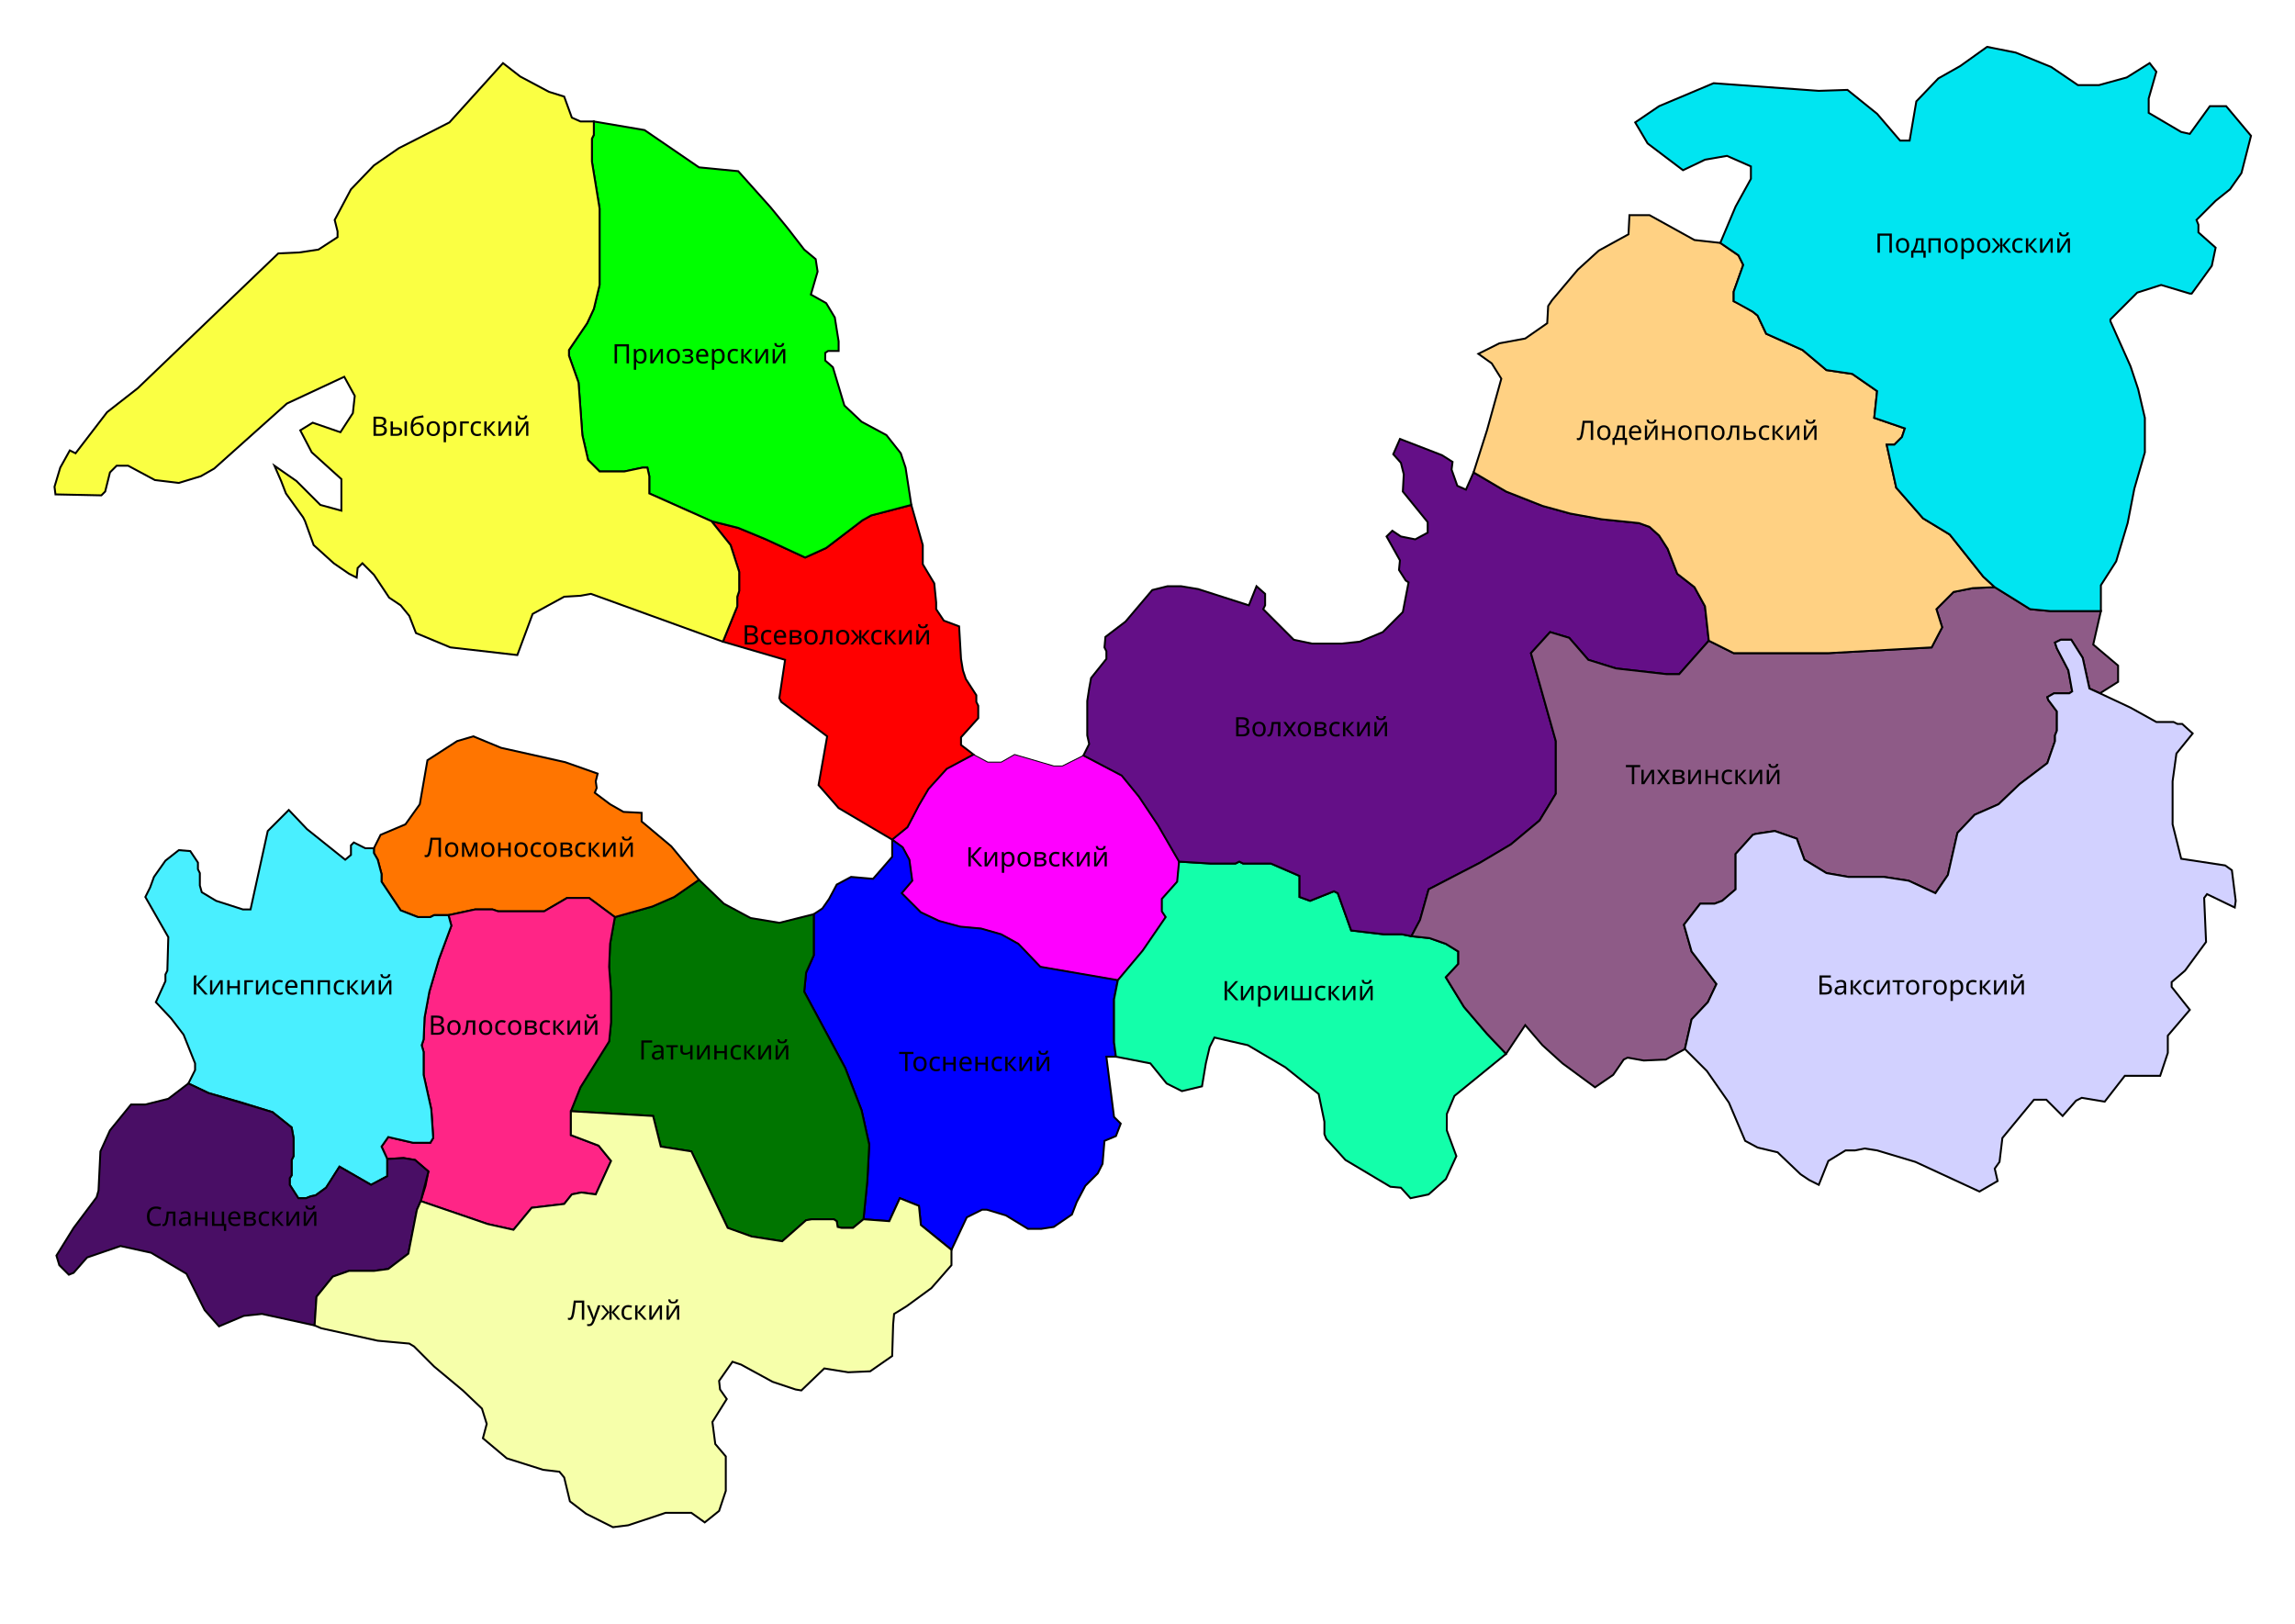
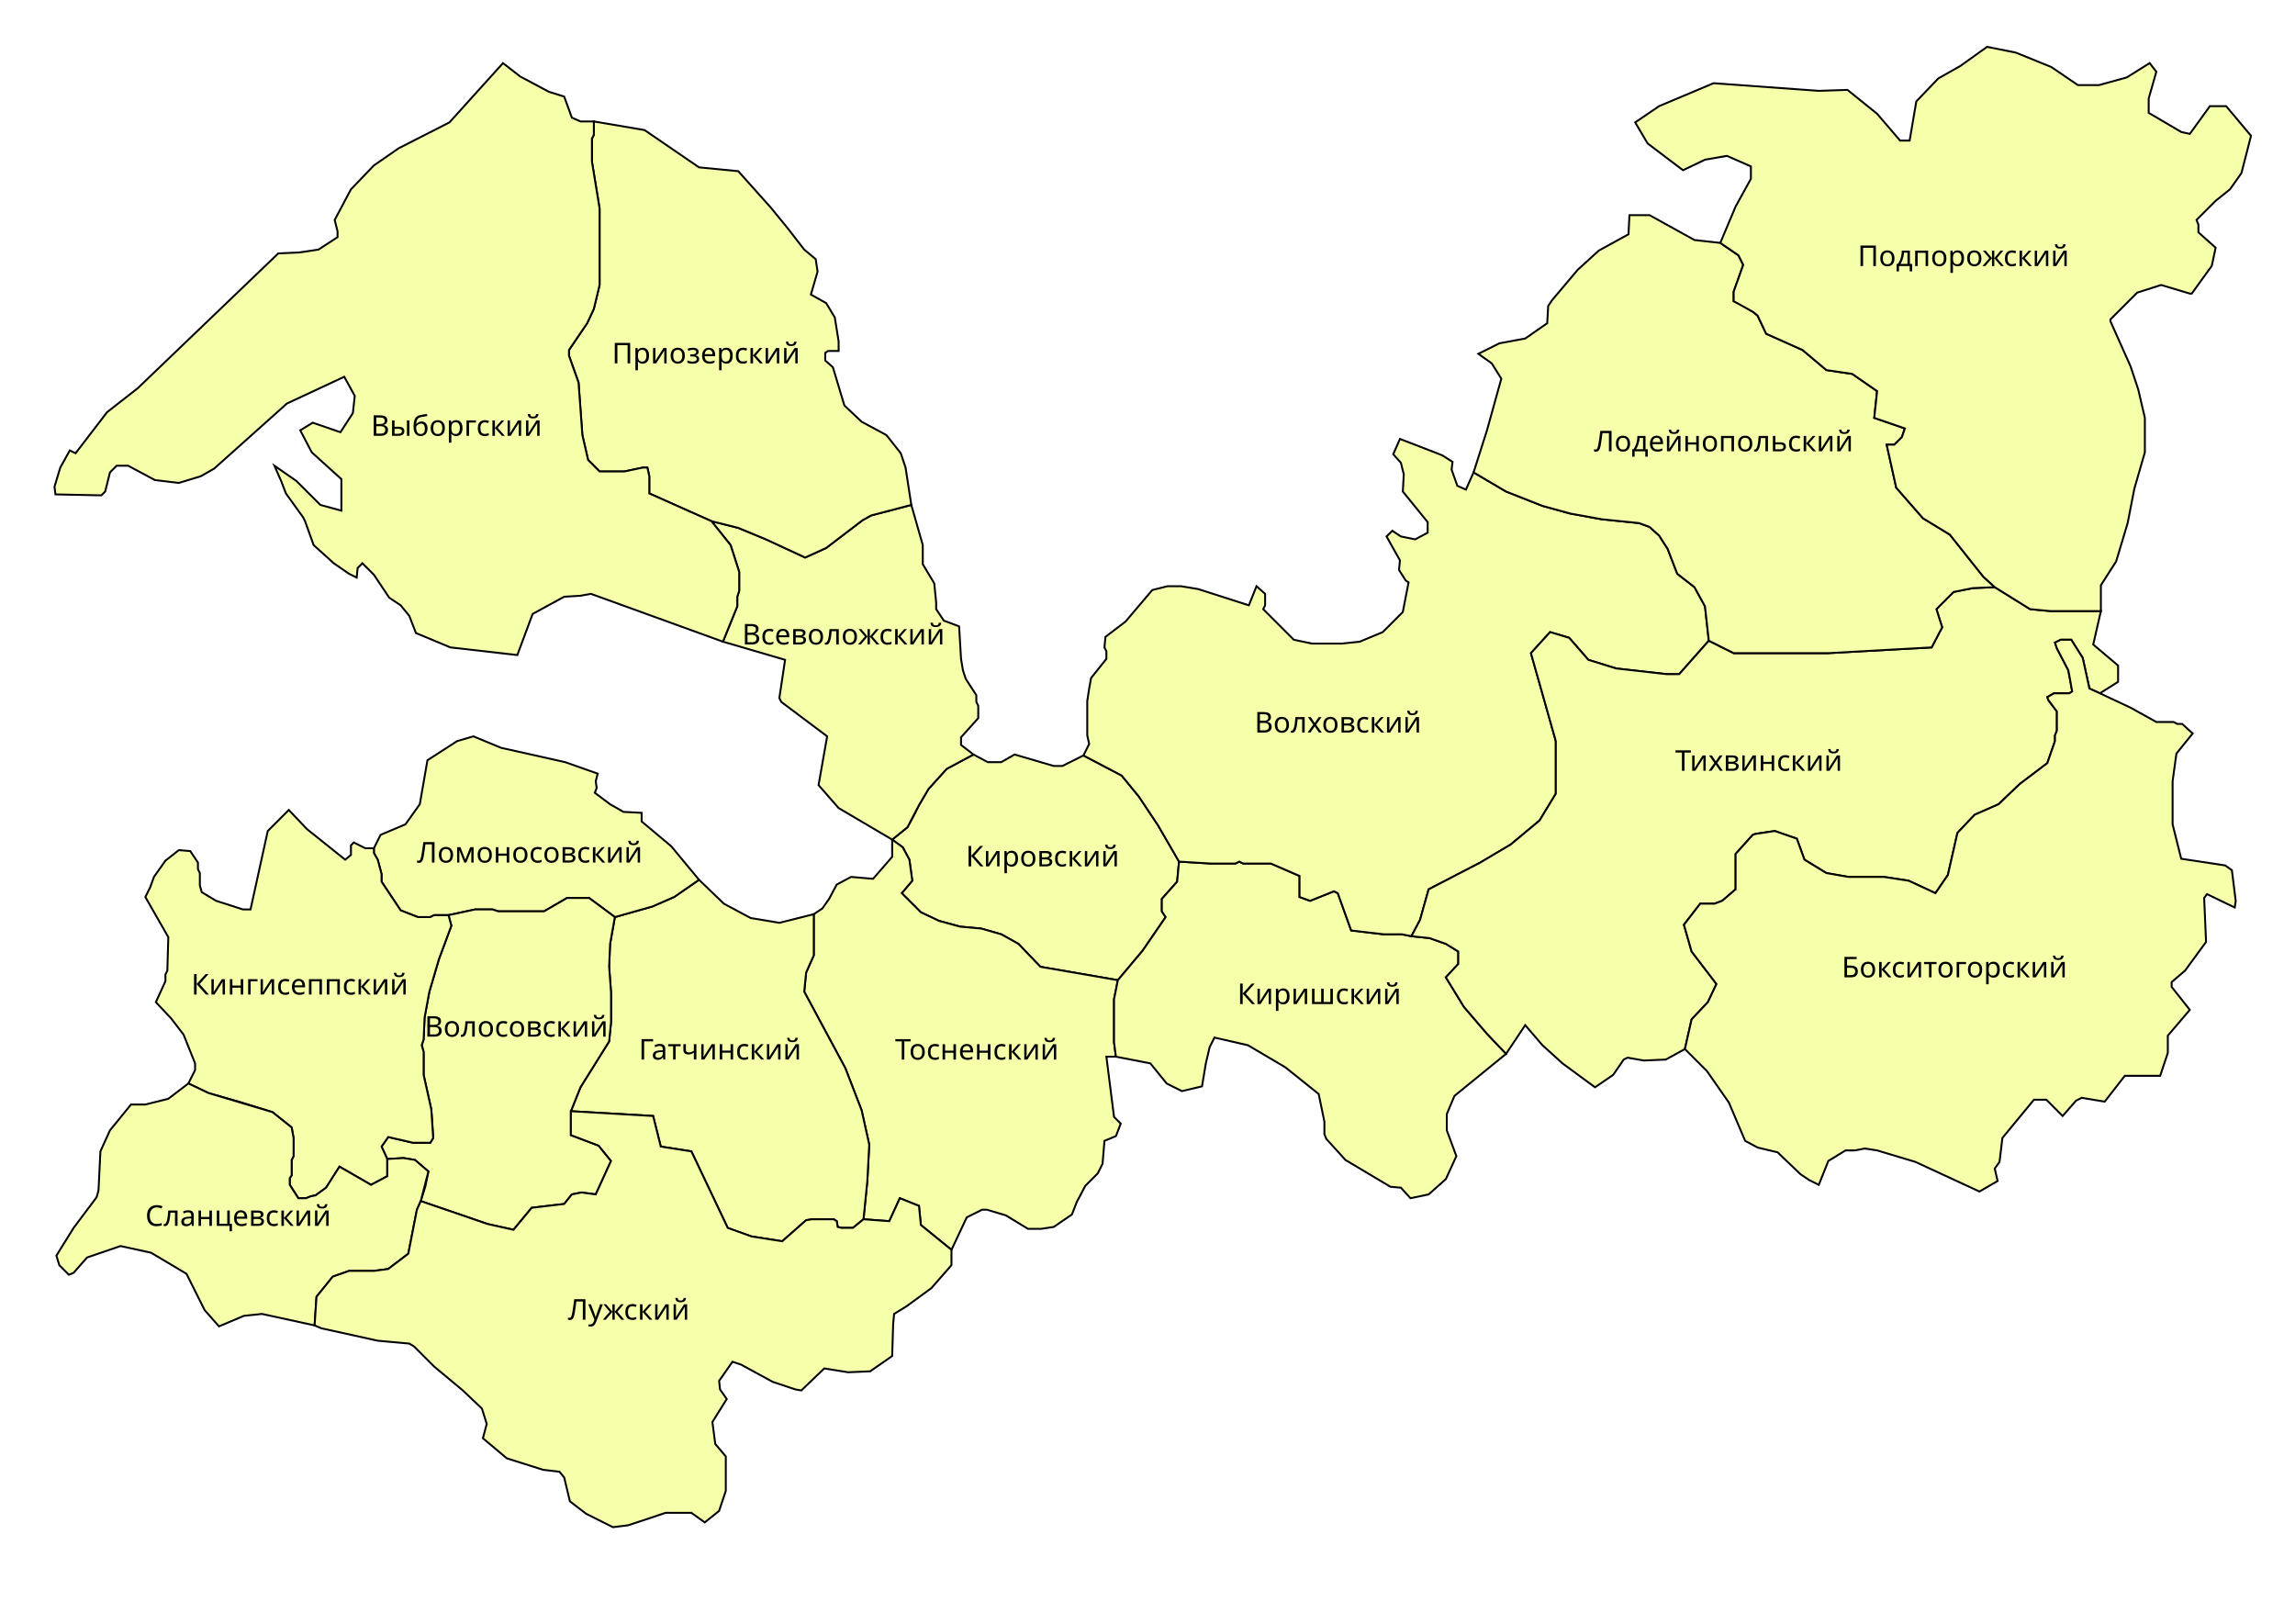
<svg xmlns="http://www.w3.org/2000/svg" version="1.1" id="svg236" width="1200" height="849" viewBox="0 0 1200 849">
-   <defs id="defs240">
-     <style id="style1109">
- .podporozhskij {
-   fill:#00e5f1;
-   fill-opacity:1;
-   stroke:#000000;
-   stroke-linecap:butt;
-   stroke-linejoin:miter;
-   stroke-opacity:1;
-   stroke-width:1px;
+   <style id="style172">
+ .default-title { 
+     fill:#000000;
+     fill-opacity:1;
+     font-family:sans-serif;
+     font-size:15px;
+     font-style:normal;
+     font-weight:normal;
+     line-height:1.25;
+     stroke:none;
}
- .lodejnopolskij {
-   fill:#ffd183;
-   fill-opacity:1;
-   stroke:#000000;
-   stroke-linecap:butt;
-   stroke-linejoin:miter;
-   stroke-opacity:1;
-   stroke-width:1px;
- }
- .baksitogorskij {
-   fill:#d2d1ff;
-   fill-opacity:1;
-   stroke:#000000;
-   stroke-linecap:butt;
-   stroke-linejoin:miter;
-   stroke-opacity:1;
-   stroke-width:1px;
- }
- .baksitogorskij-title {
-   fill:#000000;
-   fill-opacity:1;
-   font-family:sans-serif;
-   font-size:14px;
-   font-style:normal;
-   font-weight:normal;
-   line-height:1.25;
-   stroke:none;
- }
- .lodejnopolskij-title {
-   fill:#000000;
-   fill-opacity:1;
-   font-family:sans-serif;
-   font-size:14px;
-   font-style:normal;
-   font-weight:normal;
-   line-height:1.25;
-   stroke:none;
- }
- .podporozhskij-title {
-   fill:#000000;
-   fill-opacity:1;
-   font-family:sans-serif;
-   font-size:14px;
-   font-style:normal;
-   font-weight:normal;
-   line-height:1.25;
-   stroke:none;
- }
- .tihvinskij-title {
-   fill:#000000;
-   fill-opacity:1;
-   font-family:sans-serif;
-   font-size:14px;
-   font-style:normal;
-   font-weight:normal;
-   line-height:1.25;
-   stroke:none;
- }
- .volhovskij-title {
-   fill:#000000;
-   fill-opacity:1;
-   font-family:sans-serif;
-   font-size:14px;
-   font-style:normal;
-   font-weight:normal;
-   line-height:1.25;
-   stroke:none;
- }
- .kirishskij-title {
-   display:inline;
-   fill:#000000;
-   fill-opacity:1;
-   font-family:sans-serif;
-   font-size:14px;
-   font-style:normal;
-   font-weight:normal;
-   line-height:1.25;
-   stroke:none;
- }
- .luzhskij-title {
-   fill:#000000;
-   fill-opacity:1;
-   font-family:sans-serif;
-   font-size:14px;
-   font-style:normal;
-   font-weight:normal;
-   line-height:1.25;
-   stroke:none;
- }
- .slancevskij-title {
-   fill:#000000;
-   fill-opacity:1;
-   font-family:sans-serif;
-   font-size:14px;
-   font-style:normal;
-   font-weight:normal;
-   line-height:1.25;
-   stroke:none;
- }
- .kingiseppskij-title {
-   fill:#000000;
-   fill-opacity:1;
-   font-family:sans-serif;
-   font-size:14px;
-   font-style:normal;
-   font-weight:normal;
-   line-height:1.25;
-   stroke:none;
- }
- .volosovskij-title {
-   fill:#000000;
-   fill-opacity:1;
-   font-family:sans-serif;
-   font-size:14px;
-   font-style:normal;
-   font-weight:normal;
-   line-height:1.25;
-   stroke:none;
- }
- .lomonosovskij-title {
-   fill:#000000;
-   fill-opacity:1;
-   font-family:sans-serif;
-   font-size:14px;
-   font-style:normal;
-   font-weight:normal;
-   line-height:1.25;
-   stroke:none;
- }
- .gatchinskij-title {
-   fill:#000000;
-   fill-opacity:1;
-   font-family:sans-serif;
-   font-size:14px;
-   font-style:normal;
-   font-weight:normal;
-   line-height:1.25;
-   stroke:none;
- }
- .vyborgskij-title {
-   display:inline;
-   fill:#000000;
-   fill-opacity:1;
-   font-family:sans-serif;
-   font-size:14px;
-   font-style:normal;
-   font-weight:normal;
-   line-height:1.25;
-   stroke:none;
- }
- .priozerskij-title {
-   display:inline;
-   fill:#000000;
-   fill-opacity:1;
-   font-family:sans-serif;
-   font-size:14px;
-   font-style:normal;
-   font-weight:normal;
-   line-height:1.25;
-   stroke:none;
- }
- .vsevolozhskij-title {
-   display:inline;
-   fill:#000000;
-   fill-opacity:1;
-   font-family:sans-serif;
-   font-size:14px;
-   font-style:normal;
-   font-weight:normal;
-   line-height:1.25;
-   stroke:none;
- }
- .tosnenskij-title {
-   fill:#000000;
-   fill-opacity:1;
-   font-family:sans-serif;
-   font-size:14px;
-   font-style:normal;
-   font-weight:normal;
-   line-height:1.25;
-   stroke:none;
- }
- .kirovskij-title {
-   fill:#000000;
-   fill-opacity:1;
-   font-family:sans-serif;
-   font-size:14px;
-   font-style:normal;
-   font-weight:normal;
-   line-height:1.25;
-   stroke:none;
- }
+ .default-fill { fill:#f6ffaa;    fill-opacity:1; }
+ .default-stroke { stroke:#000000;    stroke-linecap:butt;    stroke-linejoin:miter;    stroke-opacity:1;    stroke-width:1px; }
</style>
-   </defs>
-   <g id="layer3" style="display:inline">
-     <path style="display:inline;fill:#fe00ff;fill-opacity:1;stroke:#000000;stroke-width:0.5;stroke-linecap:butt;stroke-linejoin:round;stroke-miterlimit:4;stroke-dasharray:none;stroke-opacity:1" d="m 509,394.5 -14,7.5 -9.5,10.5 -5,8.5 -3,6 -3,5.5 -8,6.5 5.5,4 3.5,6.5 1.5,11 -5.5,6.5 10,10 9.5,4.5 11,3 11,1 10.5,3 9,5 11.5,12 40.5,7 13,-15.5 12,-17.5 -2,-3 V 470 l 8,-9 1,-10.5 -11,-19 -10,-15 -9,-11 -20,-10.5 -11,5.5 H 551 l -20.5,-6 -7,4 h -7 l -7.5,-4" id="path255" />
-     <text xml:space="preserve" x="504.988" y="452.993" id="text240" class="kirovskij-title">
-       <tspan id="tspan238" x="504.988" y="452.993">Кировский</tspan>
-     </text>
-   </g>
-   <g id="layer4" style="display:inline">
-     <path style="display:inline;fill:#0000ff;fill-opacity:1;stroke:#000000;stroke-width:1px;stroke-linecap:butt;stroke-linejoin:miter;stroke-opacity:1" d="m 466.5,439 5.5,4 3.5,6.5 1.5,11 -5.5,6.5 10,10 9.5,4.5 11,3 11,1 10.5,3 9,5 11.5,12 40.5,7 -2,10 V 545 l 1,7.5 h -5 l 4,31.5 3.5,3.5 -2.5,6.5 -6,2.5 -1,12 -2.5,5 -6.5,6.5 -4.5,8.5 -2.5,6.5 -9.5,6.5 -6.5,1 h -7 l -11.5,-7 -10,-3 h -2.5 l -8,4 -8,17 -16,-13 -1,-10 -10,-4 -5.5,12 -13.5,-1 2,-20 1,-19 -4,-18 -8.5,-22 -21.5,-40 1,-10 4,-9 V 478 l 4.5,-3 3.5,-5 4,-7.5 7.5,-4 11.5,1 10,-11.5 z" id="path1090" />
-     <text xml:space="preserve" x="470" y="560" id="text236" class="tosnenskij-title">
-       <tspan id="tspan234" x="470" y="560">Тосненский</tspan>
-     </text>
-   </g>
-   <g id="layer7" style="display:inline">
-     <path style="fill:#ff0000;fill-opacity:1;fill-rule:nonzero;stroke:#000000;stroke-width:1px;stroke-linecap:butt;stroke-linejoin:miter;stroke-opacity:1" d="m 466.5,439 8,-6.5 6,-11.5 5,-8.5 9.5,-10.5 14,-7.5 -6.5,-5 v -4 l 9,-10 V 369 l -1,-2 v -3.5 l -5.5,-8.5 -1.5,-4.5 -1,-6 -1,-17 -8,-3 -4,-6 V 315 l -1,-10 -6,-10 v -10 l -6,-21 -21,5.5 -4.5,2.5 -19,14.5 -11,5 -20.5,-9.5 -14.5,-6 -14,-3.5 10,12.5 4.5,14 v 10 l -1,3 v 5 l -7.5,18.5 32.5,9.5 -3,20 1,2 24,18 -4.5,25.5 10.5,12 z" id="path1119" />
-     <text xml:space="preserve" x="388.052" y="336.96" id="text194" class="vsevolozhskij-title">
-       <tspan id="tspan192" x="388.052" y="336.96">Всеволожский</tspan>
-     </text>
-   </g>
-   <g id="layer8" style="display:inline">
-     <path style="fill:#00ff00;fill-opacity:1;stroke:#000000;stroke-width:1px;stroke-linecap:butt;stroke-linejoin:miter;stroke-opacity:1" d="m 372,272.5 14,3.5 14.5,6 20.5,9.5 11,-5 19,-14.5 4.5,-2.5 21,-5.5 -3,-19.5 -2.5,-7.5 -7.5,-9.5 -13,-7 -9,-8.5 -6,-20 -4,-3.5 v -4 l 1.5,-1 h 5.5 v -5 l -2,-12.5 -4.5,-7.5 -8,-4.5 3.5,-12 -1,-6.5 -6,-5 -8.5,-11 -9,-11 -17,-19 -20.5,-2 L 337,68 310.5,63.5 v 7 l -1,2 v 12 l 4,24.5 v 40 l -3,12.5 -3.5,7.5 -9.5,14 v 3 l 5,14 2,27.5 3,13 6,6 h 13 l 9.5,-2 h 2.5 l 1,4.5 v 9 z" id="path1122" />
-     <text xml:space="preserve" x="320" y="190" id="text190" class="priozerskij-title">
-       <tspan id="tspan188" x="320" y="190">Приозерский</tspan>
-     </text>
-   </g>
-   <g id="layer9" style="display:inline">
-     <path style="display:inline;fill:#faff43;fill-opacity:1;stroke:#000000;stroke-width:1px;stroke-linecap:butt;stroke-linejoin:miter;stroke-opacity:1" d="m 310.5,63.5 v 7 l -1,2 v 12 l 4,24.5 v 40 l -3,12.5 -3.5,7.5 -9.5,14 v 3 l 5,14 2,27.5 3,13 6,6 h 13 l 9.5,-2 h 2.5 l 1,4.5 v 9 l 32.5,14.5 10,12.5 4.5,14 v 10 l -1,3 v 5 l -7.5,18.5 -69,-25 -5.5,1 -8.5,0.5 -16.5,9 -8,21.5 -35,-4 -18,-7.5 -3.5,-9 -4.5,-5.5 -6,-4 -8,-12 -6,-6 -2.5,2.5 -0.5,5 -4,-2 -8,-5.5 -10.5,-9.5 -4.5,-12.5 -1,-2 -9,-12.5 -2.5,-6.5 -3.5,-8 11.5,8 12.5,12.5 11,3 v -16.5 l -15.5,-14 -6,-11.5 6.5,-4 14.5,5 6.5,-10 1,-9 -5.5,-10 -30,14 -38,34 -7,4 -11.5,3.5 L 81,251 67,243.5 h -6 l -3.5,3.5 -2.5,10 -2,2 -24,-0.5 -0.5,-4 3,-10 5,-9 3,1.5 16.5,-21.5 16,-12.5 73.5,-70.5 11,-0.5 10,-1.5 10,-6.5 v -3 l -1.5,-6 8.5,-16 12,-12.5 13,-9 26.5,-13.5 28,-31 9,7 15,8 8,2.5 4,11 4.5,2 z" id="path1125" />
-     <text xml:space="preserve" x="193.944" y="227.864" id="text186" class="vyborgskij-title">
-       <tspan id="tspan184" x="193.944" y="227.864">Выборгский</tspan>
-     </text>
-   </g>
-   <g id="layer10" style="display:inline">
-     <path style="fill:#007500;fill-opacity:1;stroke:#000000;stroke-width:1px;stroke-linecap:butt;stroke-linejoin:miter;stroke-opacity:1" d="m 425.5,478 v 21.5 l -4,9 -1,10 21.5,40 8.5,22 4,18 -1,19 -2,20 -5.5,4.5 h -6 l -2,-0.5 -0.5,-3 -1.5,-1 h -11.5 l -3,0.5 -12.5,11 -16,-2.5 -10,-3.5 -2.5,-1 -9.5,-20 -9.5,-20 -16,-2.5 -4,-16 -43,-2.5 5,-12.5 15,-24 1,-10 V 519 l -1,-13.5 0.5,-12 2.5,-14 19.5,-5.5 11.5,-5 13,-9 13,12.5 14,7.5 15,2.5 z" id="path1128" />
-     <text xml:space="preserve" x="333.991" y="553.991" id="text212" class="gatchinskij-title">
-       <tspan id="tspan210" x="333.991" y="553.991">Гатчинский</tspan>
-     </text>
-   </g>
-   <g id="layer11" style="display:inline">
-     <path style="fill:#ff7500;fill-opacity:1;stroke:#000000;stroke-width:1px;stroke-linecap:butt;stroke-linejoin:miter;stroke-opacity:1" d="m 321.5,479.5 19.5,-5.5 11.5,-5 13,-9 -14.5,-17.5 -15.5,-13 V 425 l -9.5,-0.5 -7,-4 -8,-6 1,-2.5 -0.5,-3.5 1,-4 -17,-6 -33.5,-7.5 -14.5,-6 -8.5,2.5 -15.5,10 -4,23 -7.5,10.5 -13,5.5 -3.5,7 v 2.5 l 2,3.5 2,7.5 v 4 l 10,15 9,3.5 h 6.5 l 2,-1 h 7.5 l 14,-3 h 9 l 3,1 h 24 l 12,-7 H 308 Z" id="path1131" />
-     <text xml:space="preserve" x="222.019" y="448.005" id="text216" class="lomonosovskij-title">
-       <tspan id="tspan214" x="222.019" y="448.005">Ломоносовский</tspan>
-     </text>
-   </g>
-   <g id="layer12" style="display:inline">
-     <path style="fill:#ff2586;fill-opacity:1;stroke:#000000;stroke-width:1px;stroke-linecap:butt;stroke-linejoin:miter;stroke-opacity:1" d="m 234.5,478.5 1.5,5.5 -6.5,17.5 -5,17 -2.5,13.5 -0.5,11.5 -1,3 1,3.5 v 12 l 4,18 0.5,6.5 0.5,8.5 -1.5,2.5 h -9 l -13,-3 -3.5,5 3,6.5 8.5,-0.5 6,1 7,6 -1.5,7.5 -2.5,8 35,12 13.5,3 9.5,-11.5 17,-2 4,-5 5,-1 7.5,1 8,-17.5 -6.5,-8 -14.5,-5.5 V 581 l 5,-12.5 15,-24 1,-10 V 519 l -1,-13.5 0.5,-12 2.5,-14 -13.5,-10 h -11.5 l -12,7 h -24 l -3,-1 h -9 z" id="path1134" />
-     <text xml:space="preserve" x="224.014" y="541.021" id="text220" class="volosovskij-title">
-       <tspan id="tspan218" x="224.014" y="541.021">Волосовский</tspan>
-     </text>
-   </g>
-   <g id="layer13" style="display:inline">
-     <path style="fill:#49efff;fill-opacity:1;stroke:#000000;stroke-width:1px;stroke-linecap:butt;stroke-linejoin:miter;stroke-opacity:1" d="M 195.5,443.5 H 191 l -6,-3 -1.5,1.5 v 5 l -3,2.5 -20,-16 -9.5,-10 -11,11 -9,41 h -4 l -14,-4.5 -7.5,-4.5 -1,-3.5 v -6.5 l -1,-2 V 451 l -4,-6 -6,-0.5 -7,5.5 -6,8.5 -2,5.5 -2.5,5 12,21 -0.5,17.5 -1,2 v 3.5 l -5,11 8,8.5 6.5,8.5 6,15 v 3.5 l -3.5,7 10.5,5 17.5,5 16,5 10,8 1,5.5 v 9.5 l -1,2 v 8 l -1,1.5 v 3.5 l 4.5,7 h 4 l 2.5,-1 2.5,-0.5 5.5,-4 7,-11 16.5,9.5 8.5,-4.5 v -9 l -3,-6.5 3.5,-5 13,3 h 9 l 1.5,-2.5 -1,-15 -4,-18 v -12 l -1,-3.5 1,-3 0.5,-11.5 2.5,-13.5 5,-17 6.5,-17.5 -1.5,-5.5 H 227 l -2,1 h -6.5 l -9,-3.5 -10,-15 v -4 l -2,-7.5 -2,-3.5 z" id="path1137" />
-     <text xml:space="preserve" x="100" y="520" id="text224" class="kingiseppskij-title">
-       <tspan id="tspan222" x="100" y="520">Кингисеппский</tspan>
-     </text>
-   </g>
-   <g id="layer14" style="display:inline">
-     <path style="display:inline;fill:#490e65;fill-opacity:1;stroke:#000000;stroke-width:1px;stroke-linecap:butt;stroke-linejoin:miter;stroke-opacity:1" d="m 98.5,566.5 10.5,5 33.5,10 10,8 1,5.5 v 9.5 l -1,2 v 8 l -1,1.5 v 3.5 l 4.5,7 h 4 l 2.5,-1 2.5,-0.5 5.5,-4 7,-11 16.5,9.5 8.5,-4.5 v -9 l 8.5,-0.5 6,1 7,6 -4,15.5 -2,4.5 -4.5,23 -10.5,8 -7.5,1 h -13 l -8.5,3 -8.5,10.5 -1,15 -27.5,-6 -9.5,1 -13,5.5 L 107,685 97.5,666 79,655 l -16,-3.5 -17.5,6 -7,8 -2.5,1 -5,-5 -1.5,-5 9,-14.5 12,-16 1,-3.5 1,-20.5 5,-11 11,-13.5 H 76 l 12,-3 z" id="path1140" />
-     <text xml:space="preserve" x="75.962" y="640.974" id="text228" class="slancevskij-title">
-       <tspan id="tspan226" x="75.962" y="640.974">Сланцевский</tspan>
-     </text>
-   </g>
-   <g id="layer15" style="display:inline">
-     <path style="fill:#f6ffaa;fill-opacity:1;stroke:#000000;stroke-width:1px;stroke-linecap:butt;stroke-linejoin:miter;stroke-opacity:1" d="m 164.5,693 1,-15 8.5,-10.5 8.5,-3 h 13 l 7.5,-1 10.5,-8 4.5,-23 2,-4.5 35,12 13.5,3 9.5,-11.5 17,-2 4,-5 5,-1 7.5,1 8,-17.5 -6.5,-8 -14.5,-5.5 V 581 l 43,2.5 4,16 16,2.5 19,40 12.5,4.5 16,2.5 12.5,-11 3,-0.5 H 436 l 1.5,1 0.5,3 2,0.5 h 6 l 5.5,-4.5 13.5,1 5.5,-12 10,4 1,10 16,13 v 8 l -10.5,12 -13,9.5 -6.5,4 -0.5,5.5 -0.5,16.5 -11.5,8 -11.5,0.5 -12.5,-2 -12,11.5 -3,-0.5 -12,-4 -16.5,-9 -4.5,-1.5 -7,10 0.5,4.5 3.5,5 -7.5,12 1.5,11.5 5.5,6.5 v 18 l -3.5,10.5 -7.5,6 -7,-5 H 348 l -19.5,6.5 -8,1 -14,-7 -8.5,-6.5 -3,-12.5 -2.5,-3 -8.5,-1 -19,-6 -12.5,-10.5 2,-7.5 -2.5,-8 L 242,727 227,714.5 216.5,704 214,702.5 197.5,701 168,694.5 Z" id="path1143" />
-     <text xml:space="preserve" x="296.937" y="690" id="text232" class="luzhskij-title">
-       <tspan id="tspan230" x="296.937" y="690">Лужский</tspan>
-     </text>
-   </g>
-   <g id="layer16" style="display:inline">
-     <path style="fill:#13ffaa;fill-opacity:1;stroke:#000000;stroke-width:1px;stroke-linecap:butt;stroke-linejoin:miter;stroke-opacity:1" d="m 583.5,552.5 -1,-7.5 v -22.5 l 2,-10 13,-15.5 12,-17.5 -2,-3 V 470 l 8,-9 1,-10.5 16.5,1 h 13 l 2,-1 2,1 h 14.5 l 15,6.5 v 11 l 5.5,2 12.5,-5 2,1 7,19.5 17,2 h 9.5 l 5,1 9.5,1 8.5,3 6.5,4 v 6.5 l -6.5,7 9.5,15.5 12,14 10,10.5 -27,22 -4,9.5 v 8.5 l 5,13.5 -5.5,12 -9,8 -9.5,2 -5,-5.5 -5.5,-0.5 -23.5,-14 -10,-11 -1,-2.5 v -6.5 l -3,-14.5 -17.5,-14 -19.5,-11.5 -17.5,-4 -2.5,5 -2,8.5 -2,12 -10.5,2.5 -8,-4 -8.5,-10.5 z" id="path1146" />
-     <text xml:space="preserve" x="638.979" y="522.993" id="text244" class="kirishskij-title">
-       <tspan id="tspan242" x="638.979" y="522.993">Киришский</tspan>
-     </text>
-   </g>
-   <g id="layer1" style="display:inline">
-     <path style="fill:#640f87;fill-opacity:1;stroke:#000000;stroke-width:1px;stroke-linecap:butt;stroke-linejoin:miter;stroke-opacity:1" d="m 566.5,395 20,10.5 9,11 10,15 11,19 16.5,1 h 13 l 2,-1 2,1 h 14.5 l 15,6.5 v 11 l 5.5,2 12.5,-5 2,1 7,19.5 17,2 h 9.5 l 5,1 4.5,-8.5 4.5,-16 27,-14 16,-9.5 15,-12.5 8.5,-14 v -27.5 l -13,-46 10,-11 10,3 10,11.5 14.5,4.5 26.5,3 h 6.5 l 15.5,-17.5 -2,-18 -5.5,-10 -9,-7 -5,-13 -4.5,-7 -5,-4.5 -5.5,-2 -19.5,-2 -16.5,-3 -14.5,-4 -19,-7.5 -17,-10 -4,9 -4.5,-2 -3,-8.5 0.5,-4 -5.5,-3.5 -22,-8.5 -3.5,8 4,4.5 1.5,6 -0.5,9 13,16 v 5.5 l -6.5,3.5 -7.5,-1.5 -4.5,-3 -3,3 7,12.5 -0.5,5 3.5,5.5 1.5,1 -3,15.5 -10.5,10.5 -12,5 -9.5,1 H 686 l -9.5,-2 -16,-16 1,-2 v -6 l -4.5,-4 -4,10 -26.5,-8.5 -9,-1.5 h -7 l -8,2 -14,16.5 -10.5,8 -0.5,5.5 1,2 v 4 l -8,10 -1,5.5 -1,6.5 v 18 l 1,4.5 z" id="path247" />
-     <text xml:space="preserve" x="645" y="385" id="text251" class="volhovskij-title">
-       <tspan id="tspan249" x="645" y="385">Волховский</tspan>
-     </text>
-   </g>
-   <g id="layer2" style="display:inline">
-     <path style="fill:#8e5b87;fill-opacity:1;stroke:#000000;stroke-width:1px;stroke-linecap:butt;stroke-linejoin:miter;stroke-opacity:1" d="m 787.5,551 -10,-10.5 -12,-14 -9.5,-15.5 6.5,-7 v -6.5 l -6.5,-4 -8.5,-3 -9.5,-1 4.5,-8.5 4.5,-16 27,-14 16,-9.5 15,-12.5 8.5,-14 v -27.5 l -13,-46 10,-11 10,3 10,11.5 14.5,4.5 26.5,3 h 6.5 l 15.5,-17.5 13,6.5 H 956 l 35.5,-2 18.5,-1 5.5,-10.5 -3,-9.5 9,-9 10,-2 11.5,-0.5 18.5,11.5 10.5,1 h 26.5 l -4,17.5 13,11 v 8.5 l -9.5,6 -5.5,-2.5 -3.5,-16 -6,-9.5 h -5.5 l -3,1.5 1,3 6,11.5 2,11 -1.5,1 h -8 l -3.5,2 0.5,1.5 4.5,6 v 10 l -1,2.5 v 3 l -4,11.5 -14.5,11 -11,10.5 -12.5,5.5 -9,9.5 -5,22 -6.5,9.5 -14,-6.5 -13,-2 h -18.5 l -11.5,-2 -11.5,-7 -4,-11 -11.5,-4 -10,1.5 -1.5,0.5 -9,10 V 465 l -7,6 -4,1.5 H 889 l -8.5,11 4,14 13,17 -4.5,9.5 -8.5,9 -3.5,15.5 -10,5.5 -11.5,0.5 -8.5,-1.5 -2,1 -5.5,8 -9.5,6.5 -17,-12.5 -10.5,-9.5 -9,-10.5 z" id="path273" />
-     <text xml:space="preserve" x="850" y="410" id="text256" class="tihvinskij-title">
-       <tspan id="tspan254" x="850" y="410">Тихвинский</tspan>
-     </text>
-   </g>
-   <g id="layer5" style="display:inline">
-     <path d="m 881,548.5 3.5,-15.5 8.5,-9 4.5,-9.5 -13,-17 -4,-14 8.5,-11 h 7.5 l 4,-1.5 7,-6 v -18.5 l 9,-10 1.5,-0.5 10,-1.5 11.5,4 4,11 11.5,7 11.5,2 H 985 l 13,2 14,6.5 6.5,-9.5 5,-22 9,-9.5 12.5,-5.5 11,-10.5 14.5,-11 4,-11.5 v -3 l 1,-2.5 v -10 l -4.5,-6 -0.5,-1.5 3.5,-2 h 8 l 1.5,-1 -2,-11 -6,-11.5 -1,-3 3,-1.5 h 5.5 l 6,9.5 3.5,16 5.5,2.5 16,7.5 13.5,7.5 h 9 l 2,1 h 2.5 l 5.5,5 -8.5,10.5 -2,14.5 V 431 l 4.5,18 23,3.5 3.5,2.5 2,16 -0.5,3.5 -14.5,-7 -1.5,2 1,23 -11,15 -7,6 v 2.5 l 9.5,12 -11.5,13.5 v 9 l -4,12 H 1111 l -10.5,13.5 -12,-2 -3,1.5 -7,8 -8.5,-8.5 h -6.5 l -16.5,20 -1.5,12.5 -2.5,3.5 1.5,6.5 -9.5,5.5 -33.5,-15.5 -20,-6 -6.5,-1 -5,1 h -5 l -9,5.5 -5,12.5 -5,-2.5 -4.5,-3 -11,-10.5 -1,-1 -10.5,-2.5 -6.5,-3.5 -8.5,-20 -11.5,-16.5 z" id="path275" class="baksitogorskij" />
-     <text xml:space="preserve" x="950" y="520" id="text261" class="baksitogorskij-title">
-       <tspan id="tspan259" x="950" y="520">Бакситогорский</tspan>
-     </text>
-   </g>
-   <g id="layer6" style="display:inline">
-     <path d="m 770.5,247 17,10 19,7.5 14.5,4 16.5,3 19.5,2 5.5,2 5,4.5 4.5,7 5,13 9,7 5.5,10 2,18 13,6.5 H 956 l 54,-3 5.5,-10.5 -3,-9.5 9,-9 10,-2 11.5,-0.5 -6,-5.5 -17.5,-22 -14,-8.5 -14,-16 -5,-22.5 h 4 l 4,-4 1.5,-4.5 -16,-5.5 1.5,-14 -13,-9 -13.5,-2 -12.5,-10.5 -19,-8.5 -4.5,-9.5 -2.5,-2 -6.5,-4 -3.5,-1.5 v -5 l 5,-14 -2.5,-5 -9.5,-6.5 -13.5,-1.5 -23.5,-13 H 852 l -0.5,10 -15.5,8.5 -11,10 -13.5,16 -2,3 -0.5,9 -11.5,8 -13.5,2.5 -11,5.5 3.5,2.5 3.5,2.5 5,8 -7.5,27 z" id="path277" class="lodejnopolskij" />
-     <text xml:space="preserve" x="824.48" y="230" id="text266" class="lodejnopolskij-title">
-       <tspan id="tspan264" x="824.48" y="230">Лодейнопольский</tspan>
-     </text>
-   </g>
-   <g id="layer17" style="display:inline">
-     <path d="m 899.5,127 9.5,6.5 2.5,5 -5,14 v 5 l 10,5.5 2.5,2 4.5,9.5 19,8.5 12.5,10.5 13.5,2 13,9 -1.5,14 16,5.5 -1.5,4.5 -4,4 h -4 l 5,22.5 14,16 14,8.5 17.5,22 6,5.5 18.5,11.5 10.5,1 h 26.5 V 306 l 8,-12.5 6,-20 3.5,-18 5.5,-19 v -18 l -3.5,-15 -4,-12 -10.5,-23.5 v -1 l 14,-14 12.5,-4 15,4.5 h 1 l 10.5,-14.5 2,-9.5 -9,-8 v -4 l -1,-2.5 10,-10 7.5,-6 6,-8.5 5,-19.5 -13,-15.5 h -8.5 L 1145,70 l -4.5,-1 -17,-10 v -7.5 l 4,-14 -3.5,-4.5 -12,7.5 -14.5,4 h -11 l -14,-9.5 -18.5,-7.5 -15,-3 -14,10 -11.5,6.5 -11.5,12 -3.5,20.5 h -5 l -12,-14 L 966,47 l -15,0.5 -55,-4 -28.5,12 -12.5,8.5 6.5,11 18.5,14 11.5,-5.5 11.5,-2 12.5,5.5 v 6.5 l -8,14.5 z" id="path279" class="podporozhskij" />
-     <text xml:space="preserve" x="980.334" y="132.116" id="text271" class="podporozhskij-title">
-       <tspan id="tspan269" x="980.334" y="132.116">Подпорожский</tspan>
-     </text>
-   </g>
+   <defs id="defs240" />
+   <path style="display:inline;stroke-miterlimit:4;stroke-dasharray:none" d="m 509,394.5 -14,7.5 -9.5,10.5 -5,8.5 -3,6 -3,5.5 -8,6.5 5.5,4 3.5,6.5 1.5,11 -5.5,6.5 10,10 9.5,4.5 11,3 11,1 10.5,3 9,5 11.5,12 40.5,7 13,-15.5 12,-17.5 -2,-3 V 470 l 8,-9 1,-10.5 -11,-19 -10,-15 -9,-11 -20,-10.5 -11,5.5 H 551 l -20.5,-6 -7,4 h -7 l -7.5,-4" id="kirovskij" class="default-fill  default-stroke">
+     </path>
+   <text xml:space="preserve" x="504.988" y="452.993" id="kirovskij_title" class="kirovskij-title  default-title">
+     <tspan id="tspan238" x="504.988" y="452.993">Кировский</tspan>
+   </text>
+   <path style="display:inline" d="m 466.5,439 5.5,4 3.5,6.5 1.5,11 -5.5,6.5 10,10 9.5,4.5 11,3 11,1 10.5,3 9,5 11.5,12 40.5,7 -2,10 V 545 l 1,7.5 h -5 l 4,31.5 3.5,3.5 -2.5,6.5 -6,2.5 -1,12 -2.5,5 -6.5,6.5 -4.5,8.5 -2.5,6.5 -9.5,6.5 -6.5,1 h -7 l -11.5,-7 -10,-3 h -2.5 l -8,4 -8,17 -16,-13 -1,-10 -10,-4 -5.5,12 -13.5,-1 2,-20 1,-19 -4,-18 -8.5,-22 -21.5,-40 1,-10 4,-9 V 478 l 4.5,-3 3.5,-5 4,-7.5 7.5,-4 11.5,1 10,-11.5 z" id="tosnenskij" class="default-fill  default-stroke">
+     </path>
+   <text xml:space="preserve" x="468.005" y="554.014" id="tosnenskij_title" class="tosnenskij-title  default-title">
+     <tspan id="tspan234" x="468.005" y="554.014">Тосненский</tspan>
+   </text>
+   <path style="fill-rule:nonzero" d="m 466.5,439 8,-6.5 6,-11.5 5,-8.5 9.5,-10.5 14,-7.5 -6.5,-5 v -4 l 9,-10 V 369 l -1,-2 v -3.5 l -5.5,-8.5 -1.5,-4.5 -1,-6 -1,-17 -8,-3 -4,-6 V 315 l -1,-10 -6,-10 v -10 l -6,-21 -21,5.5 -4.5,2.5 -19,14.5 -11,5 -20.5,-9.5 -14.5,-6 -14,-3.5 10,12.5 4.5,14 v 10 l -1,3 v 5 l -7.5,18.5 32.5,9.5 -3,20 1,2 24,18 -4.5,25.5 10.5,12 z" id="vsevolozhskij" class="default-fill  default-stroke">
+     </path>
+   <text xml:space="preserve" x="388.052" y="336.96" id="vsevolozhskij_title" class="vsevolozhskij-title  default-title">
+     <tspan id="tspan192" x="388.052" y="336.96">Всеволожский</tspan>
+   </text>
+   <path d="m 372,272.5 14,3.5 14.5,6 20.5,9.5 11,-5 19,-14.5 4.5,-2.5 21,-5.5 -3,-19.5 -2.5,-7.5 -7.5,-9.5 -13,-7 -9,-8.5 -6,-20 -4,-3.5 v -4 l 1.5,-1 h 5.5 v -5 l -2,-12.5 -4.5,-7.5 -8,-4.5 3.5,-12 -1,-6.5 -6,-5 -8.5,-11 -9,-11 -17,-19 -20.5,-2 L 337,68 310.5,63.5 v 7 l -1,2 v 12 l 4,24.5 v 40 l -3,12.5 -3.5,7.5 -9.5,14 v 3 l 5,14 2,27.5 3,13 6,6 h 13 l 9.5,-2 h 2.5 l 1,4.5 v 9 z" id="priozerskij" class="default-fill  default-stroke">
+     </path>
+   <text xml:space="preserve" x="320" y="190" id="priozerskij_title" class="priozerskij-title  default-title">
+     <tspan id="tspan188" x="320" y="190">Приозерский</tspan>
+   </text>
+   <path style="display:inline" d="m 310.5,63.5 v 7 l -1,2 v 12 l 4,24.5 v 40 l -3,12.5 -3.5,7.5 -9.5,14 v 3 l 5,14 2,27.5 3,13 6,6 h 13 l 9.5,-2 h 2.5 l 1,4.5 v 9 l 32.5,14.5 10,12.5 4.5,14 v 10 l -1,3 v 5 l -7.5,18.5 -69,-25 -5.5,1 -8.5,0.5 -16.5,9 -8,21.5 -35,-4 -18,-7.5 -3.5,-9 -4.5,-5.5 -6,-4 -8,-12 -6,-6 -2.5,2.5 -0.5,5 -4,-2 -8,-5.5 -10.5,-9.5 -4.5,-12.5 -1,-2 -9,-12.5 -2.5,-6.5 -3.5,-8 11.5,8 12.5,12.5 11,3 v -16.5 l -15.5,-14 -6,-11.5 6.5,-4 14.5,5 6.5,-10 1,-9 -5.5,-10 -30,14 -38,34 -7,4 -11.5,3.5 L 81,251 67,243.5 h -6 l -3.5,3.5 -2.5,10 -2,2 -24,-0.5 -0.5,-4 3,-10 5,-9 3,1.5 16.5,-21.5 16,-12.5 73.5,-70.5 11,-0.5 10,-1.5 10,-6.5 v -3 l -1.5,-6 8.5,-16 12,-12.5 13,-9 26.5,-13.5 28,-31 9,7 15,8 8,2.5 4,11 4.5,2 z" id="vyborgskij" class="default-fill  default-stroke">
+     </path>
+   <text xml:space="preserve" x="193.944" y="227.864" id="vyborgskij_title" class="vyborgskij-title  default-title">
+     <tspan id="tspan184" x="193.944" y="227.864">Выборгский</tspan>
+   </text>
+   <path d="m 425.5,478 v 21.5 l -4,9 -1,10 21.5,40 8.5,22 4,18 -1,19 -2,20 -5.5,4.5 h -6 l -2,-0.5 -0.5,-3 -1.5,-1 h -11.5 l -3,0.5 -12.5,11 -16,-2.5 -10,-3.5 -2.5,-1 -9.5,-20 -9.5,-20 -16,-2.5 -4,-16 -43,-2.5 5,-12.5 15,-24 1,-10 V 519 l -1,-13.5 0.5,-12 2.5,-14 19.5,-5.5 11.5,-5 13,-9 13,12.5 14,7.5 15,2.5 z" id="gatchinskij" class="default-fill  default-stroke">
+     </path>
+   <text xml:space="preserve" x="333.991" y="553.991" id="gatchinskij_title" class="gatchinskij-title  default-title">
+     <tspan id="tspan210" x="333.991" y="553.991">Гатчинский</tspan>
+   </text>
+   <path d="m 321.5,479.5 19.5,-5.5 11.5,-5 13,-9 -14.5,-17.5 -15.5,-13 V 425 l -9.5,-0.5 -7,-4 -8,-6 1,-2.5 -0.5,-3.5 1,-4 -17,-6 -33.5,-7.5 -14.5,-6 -8.5,2.5 -15.5,10 -4,23 -7.5,10.5 -13,5.5 -3.5,7 v 2.5 l 2,3.5 2,7.5 v 4 l 10,15 9,3.5 h 6.5 l 2,-1 h 7.5 l 14,-3 h 9 l 3,1 h 24 l 12,-7 H 308 Z" id="lomonosovskij" class="default-fill  default-stroke">
+     </path>
+   <text xml:space="preserve" x="218.028" y="450.998" id="lomonosovskij_title" class="lomonosovskij-title  default-title">
+     <tspan id="tspan214" x="218.028" y="450.998">Ломоносовский</tspan>
+   </text>
+   <path d="m 234.5,478.5 1.5,5.5 -6.5,17.5 -5,17 -2.5,13.5 -0.5,11.5 -1,3 1,3.5 v 12 l 4,18 0.5,6.5 0.5,8.5 -1.5,2.5 h -9 l -13,-3 -3.5,5 3,6.5 8.5,-0.5 6,1 7,6 -1.5,7.5 -2.5,8 35,12 13.5,3 9.5,-11.5 17,-2 4,-5 5,-1 7.5,1 8,-17.5 -6.5,-8 -14.5,-5.5 V 581 l 5,-12.5 15,-24 1,-10 V 519 l -1,-13.5 0.5,-12 2.5,-14 -13.5,-10 h -11.5 l -12,7 h -24 l -3,-1 h -9 z" id="volosovskij" class="default-fill  default-stroke">
+     </path>
+   <text xml:space="preserve" x="222.019" y="542.019" id="volosovskij_title" class="volosovskij-title  default-title">
+     <tspan id="tspan218" x="222.019" y="542.019">Волосовский</tspan>
+   </text>
+   <path d="M 195.5,443.5 H 191 l -6,-3 -1.5,1.5 v 5 l -3,2.5 -20,-16 -9.5,-10 -11,11 -9,41 h -4 l -14,-4.5 -7.5,-4.5 -1,-3.5 v -6.5 l -1,-2 V 451 l -4,-6 -6,-0.5 -7,5.5 -6,8.5 -2,5.5 -2.5,5 12,21 -0.5,17.5 -1,2 v 3.5 l -5,11 8,8.5 6.5,8.5 6,15 v 3.5 l -3.5,7 10.5,5 17.5,5 16,5 10,8 1,5.5 v 9.5 l -1,2 v 8 l -1,1.5 v 3.5 l 4.5,7 h 4 l 2.5,-1 2.5,-0.5 5.5,-4 7,-11 16.5,9.5 8.5,-4.5 v -9 l -3,-6.5 3.5,-5 13,3 h 9 l 1.5,-2.5 -1,-15 -4,-18 v -12 l -1,-3.5 1,-3 0.5,-11.5 2.5,-13.5 5,-17 6.5,-17.5 -1.5,-5.5 H 227 l -2,1 h -6.5 l -9,-3.5 -10,-15 v -4 l -2,-7.5 -2,-3.5 z" id="kingiseppskij" class="default-fill  default-stroke">
+     </path>
+   <text xml:space="preserve" x="100" y="520" id="kingiseppskij_title" class="kingiseppskij-title  default-title">
+     <tspan id="tspan222" x="100" y="520">Кингисеппский</tspan>
+   </text>
+   <path style="display:inline" d="m 98.5,566.5 10.5,5 33.5,10 10,8 1,5.5 v 9.5 l -1,2 v 8 l -1,1.5 v 3.5 l 4.5,7 h 4 l 2.5,-1 2.5,-0.5 5.5,-4 7,-11 16.5,9.5 8.5,-4.5 v -9 l 8.5,-0.5 6,1 7,6 -4,15.5 -2,4.5 -4.5,23 -10.5,8 -7.5,1 h -13 l -8.5,3 -8.5,10.5 -1,15 -27.5,-6 -9.5,1 -13,5.5 L 107,685 97.5,666 79,655 l -16,-3.5 -17.5,6 -7,8 -2.5,1 -5,-5 -1.5,-5 9,-14.5 12,-16 1,-3.5 1,-20.5 5,-11 11,-13.5 H 76 l 12,-3 z" id="slancevskij" class="default-fill  default-stroke">
+     </path>
+   <text xml:space="preserve" x="75.962" y="640.974" id="slancevskij_title" class="slancevskij-title  default-title">
+     <tspan id="tspan226" x="75.962" y="640.974">Сланцевский</tspan>
+   </text>
+   <path d="m 164.5,693 1,-15 8.5,-10.5 8.5,-3 h 13 l 7.5,-1 10.5,-8 4.5,-23 2,-4.5 35,12 13.5,3 9.5,-11.5 17,-2 4,-5 5,-1 7.5,1 8,-17.5 -6.5,-8 -14.5,-5.5 V 581 l 43,2.5 4,16 16,2.5 19,40 12.5,4.5 16,2.5 12.5,-11 3,-0.5 H 436 l 1.5,1 0.5,3 2,0.5 h 6 l 5.5,-4.5 13.5,1 5.5,-12 10,4 1,10 16,13 v 8 l -10.5,12 -13,9.5 -6.5,4 -0.5,5.5 -0.5,16.5 -11.5,8 -11.5,0.5 -12.5,-2 -12,11.5 -3,-0.5 -12,-4 -16.5,-9 -4.5,-1.5 -7,10 0.5,4.5 3.5,5 -7.5,12 1.5,11.5 5.5,6.5 v 18 l -3.5,10.5 -7.5,6 -7,-5 H 348 l -19.5,6.5 -8,1 -14,-7 -8.5,-6.5 -3,-12.5 -2.5,-3 -8.5,-1 -19,-6 -12.5,-10.5 2,-7.5 -2.5,-8 L 242,727 227,714.5 216.5,704 214,702.5 197.5,701 168,694.5 Z" id="luzhskij" class="default-fill  default-stroke">
+     </path>
+   <text xml:space="preserve" x="296.937" y="690" id="luzhskij_title" class="luzhskij-title  default-title">
+     <tspan id="tspan230" x="296.937" y="690">Лужский</tspan>
+   </text>
+   <path d="m 583.5,552.5 -1,-7.5 v -22.5 l 2,-10 13,-15.5 12,-17.5 -2,-3 V 470 l 8,-9 1,-10.5 16.5,1 h 13 l 2,-1 2,1 h 14.5 l 15,6.5 v 11 l 5.5,2 12.5,-5 2,1 7,19.5 17,2 h 9.5 l 5,1 9.5,1 8.5,3 6.5,4 v 6.5 l -6.5,7 9.5,15.5 12,14 10,10.5 -27,22 -4,9.5 v 8.5 l 5,13.5 -5.5,12 -9,8 -9.5,2 -5,-5.5 -5.5,-0.5 -23.5,-14 -10,-11 -1,-2.5 v -6.5 l -3,-14.5 -17.5,-14 -19.5,-11.5 -17.5,-4 -2.5,5 -2,8.5 -2,12 -10.5,2.5 -8,-4 -8.5,-10.5 z" id="kirishskij" class="default-fill  default-stroke">
+     </path>
+   <text xml:space="preserve" x="646.96" y="524.988" id="kirishskij_title" class="kirishskij-title  default-title">
+     <tspan id="tspan242" x="646.96" y="524.988">Киришский</tspan>
+   </text>
+   <path d="m 566.5,395 20,10.5 9,11 10,15 11,19 16.5,1 h 13 l 2,-1 2,1 h 14.5 l 15,6.5 v 11 l 5.5,2 12.5,-5 2,1 7,19.5 17,2 h 9.5 l 5,1 4.5,-8.5 4.5,-16 27,-14 16,-9.5 15,-12.5 8.5,-14 v -27.5 l -13,-46 10,-11 10,3 10,11.5 14.5,4.5 26.5,3 h 6.5 l 15.5,-17.5 -2,-18 -5.5,-10 -9,-7 -5,-13 -4.5,-7 -5,-4.5 -5.5,-2 -19.5,-2 -16.5,-3 -14.5,-4 -19,-7.5 -17,-10 -4,9 -4.5,-2 -3,-8.5 0.5,-4 -5.5,-3.5 -22,-8.5 -3.5,8 4,4.5 1.5,6 -0.5,9 13,16 v 5.5 l -6.5,3.5 -7.5,-1.5 -4.5,-3 -3,3 7,12.5 -0.5,5 3.5,5.5 1.5,1 -3,15.5 -10.5,10.5 -12,5 -9.5,1 H 686 l -9.5,-2 -16,-16 1,-2 v -6 l -4.5,-4 -4,10 -26.5,-8.5 -9,-1.5 h -7 l -8,2 -14,16.5 -10.5,8 -0.5,5.5 1,2 v 4 l -8,10 -1,5.5 -1,6.5 v 18 l 1,4.5 z" id="volhovskij" class="default-stroke  default-fill">
+     </path>
+   <text xml:space="preserve" x="655.974" y="383.005" id="volhovskij_title" class="volhovskij-title  default-title">
+     <tspan id="tspan249" x="655.974" y="383.005">Волховский</tspan>
+   </text>
+   <path d="m 787.5,551 -10,-10.5 -12,-14 -9.5,-15.5 6.5,-7 v -6.5 l -6.5,-4 -8.5,-3 -9.5,-1 4.5,-8.5 4.5,-16 27,-14 16,-9.5 15,-12.5 8.5,-14 v -27.5 l -13,-46 10,-11 10,3 10,11.5 14.5,4.5 26.5,3 h 6.5 l 15.5,-17.5 13,6.5 H 956 l 35.5,-2 18.5,-1 5.5,-10.5 -3,-9.5 9,-9 10,-2 11.5,-0.5 18.5,11.5 10.5,1 h 26.5 l -4,17.5 13,11 v 8.5 l -9.5,6 -5.5,-2.5 -3.5,-16 -6,-9.5 h -5.5 l -3,1.5 1,3 6,11.5 2,11 -1.5,1 h -8 l -3.5,2 0.5,1.5 4.5,6 v 10 l -1,2.5 v 3 l -4,11.5 -14.5,11 -11,10.5 -12.5,5.5 -9,9.5 -5,22 -6.5,9.5 -14,-6.5 -13,-2 h -18.5 l -11.5,-2 -11.5,-7 -4,-11 -11.5,-4 -10,1.5 -1.5,0.5 -9,10 V 465 l -7,6 -4,1.5 H 889 l -8.5,11 4,14 13,17 -4.5,9.5 -8.5,9 -3.5,15.5 -10,5.5 -11.5,0.5 -8.5,-1.5 -2,1 -5.5,8 -9.5,6.5 -17,-12.5 -10.5,-9.5 -9,-10.5 z" id="tihvinskij" class="default-fill  default-stroke">
+     </path>
+   <text xml:space="preserve" x="875.939" y="403.016" id="tihvinskij_title" class="tihvinskij-title  default-title">
+     <tspan id="tspan254" x="875.939" y="403.016">Тихвинский</tspan>
+   </text>
+   <path d="m 881,548.5 3.5,-15.5 8.5,-9 4.5,-9.5 -13,-17 -4,-14 8.5,-11 h 7.5 l 4,-1.5 7,-6 v -18.5 l 9,-10 1.5,-0.5 10,-1.5 11.5,4 4,11 11.5,7 11.5,2 H 985 l 13,2 14,6.5 6.5,-9.5 5,-22 9,-9.5 12.5,-5.5 11,-10.5 14.5,-11 4,-11.5 v -3 l 1,-2.5 v -10 l -4.5,-6 -0.5,-1.5 3.5,-2 h 8 l 1.5,-1 -2,-11 -6,-11.5 -1,-3 3,-1.5 h 5.5 l 6,9.5 3.5,16 5.5,2.5 16,7.5 13.5,7.5 h 9 l 2,1 h 2.5 l 5.5,5 -8.5,10.5 -2,14.5 V 431 l 4.5,18 23,3.5 3.5,2.5 2,16 -0.5,3.5 -14.5,-7 -1.5,2 1,23 -11,15 -7,6 v 2.5 l 9.5,12 -11.5,13.5 v 9 l -4,12 H 1111 l -10.5,13.5 -12,-2 -3,1.5 -7,8 -8.5,-8.5 h -6.5 l -16.5,20 -1.5,12.5 -2.5,3.5 1.5,6.5 -9.5,5.5 -33.5,-15.5 -20,-6 -6.5,-1 -5,1 h -5 l -9,5.5 -5,12.5 -5,-2.5 -4.5,-3 -11,-10.5 -1,-1 -10.5,-2.5 -6.5,-3.5 -8.5,-20 -11.5,-16.5 z" id="boksitogorskij" class="baksitogorskij  default-fill  default-stroke" />
+   <text xml:space="preserve" x="962.969" y="511.021" id="boksitogorskij_title" class="baksitogorskij-title  default-title">
+     <tspan id="tspan259" x="962.969" y="511.021">Бокситогорский</tspan>
+   </text>
+   <path d="m 770.5,247 17,10 19,7.5 14.5,4 16.5,3 19.5,2 5.5,2 5,4.5 4.5,7 5,13 9,7 5.5,10 2,18 13,6.5 H 956 l 54,-3 5.5,-10.5 -3,-9.5 9,-9 10,-2 11.5,-0.5 -6,-5.5 -17.5,-22 -14,-8.5 -14,-16 -5,-22.5 h 4 l 4,-4 1.5,-4.5 -16,-5.5 1.5,-14 -13,-9 -13.5,-2 -12.5,-10.5 -19,-8.5 -4.5,-9.5 -2.5,-2 -6.5,-4 -3.5,-1.5 v -5 l 5,-14 -2.5,-5 -9.5,-6.5 -13.5,-1.5 -23.5,-13 H 852 l -0.5,10 -15.5,8.5 -11,10 -13.5,16 -2,3 -0.5,9 -11.5,8 -13.5,2.5 -11,5.5 3.5,2.5 3.5,2.5 5,8 -7.5,27 z" id="lodejnopolskij" class="lodejnopolskij  default-fill  default-stroke " style="">
+     </path>
+   <text xml:space="preserve" x="833.459" y="235.986" id="lodejnopolskij_title" class="lodejnopolskij-title  default-title">
+     <tspan id="tspan264" x="833.459" y="235.986">Лодейнопольский</tspan>
+   </text>
+   <path d="m 899.5,127 9.5,6.5 2.5,5 -5,14 v 5 l 10,5.5 2.5,2 4.5,9.5 19,8.5 12.5,10.5 13.5,2 13,9 -1.5,14 16,5.5 -1.5,4.5 -4,4 h -4 l 5,22.5 14,16 14,8.5 17.5,22 6,5.5 18.5,11.5 10.5,1 h 26.5 V 306 l 8,-12.5 6,-20 3.5,-18 5.5,-19 v -18 l -3.5,-15 -4,-12 -10.5,-23.5 v -1 l 14,-14 12.5,-4 15,4.5 h 1 l 10.5,-14.5 2,-9.5 -9,-8 v -4 l -1,-2.5 10,-10 7.5,-6 6,-8.5 5,-19.5 -13,-15.5 h -8.5 L 1145,70 l -4.5,-1 -17,-10 v -7.5 l 4,-14 -3.5,-4.5 -12,7.5 -14.5,4 h -11 l -14,-9.5 -18.5,-7.5 -15,-3 -14,10 -11.5,6.5 -11.5,12 -3.5,20.5 h -5 l -12,-14 L 966,47 l -15,0.5 -55,-4 -28.5,12 -12.5,8.5 6.5,11 18.5,14 11.5,-5.5 11.5,-2 12.5,5.5 v 6.5 l -8,14.5 z" id="podporizhskij" class="podporozhskij    default-fill  default-stroke " style="">
+     </path>
+   <text xml:space="preserve" x="971.355" y="139.1" id="podporizhskij_title" class="podporozhskij-title  default-title">
+     <tspan id="tspan269" x="971.355" y="139.1">Подпорожский</tspan>
+   </text>
</svg>
